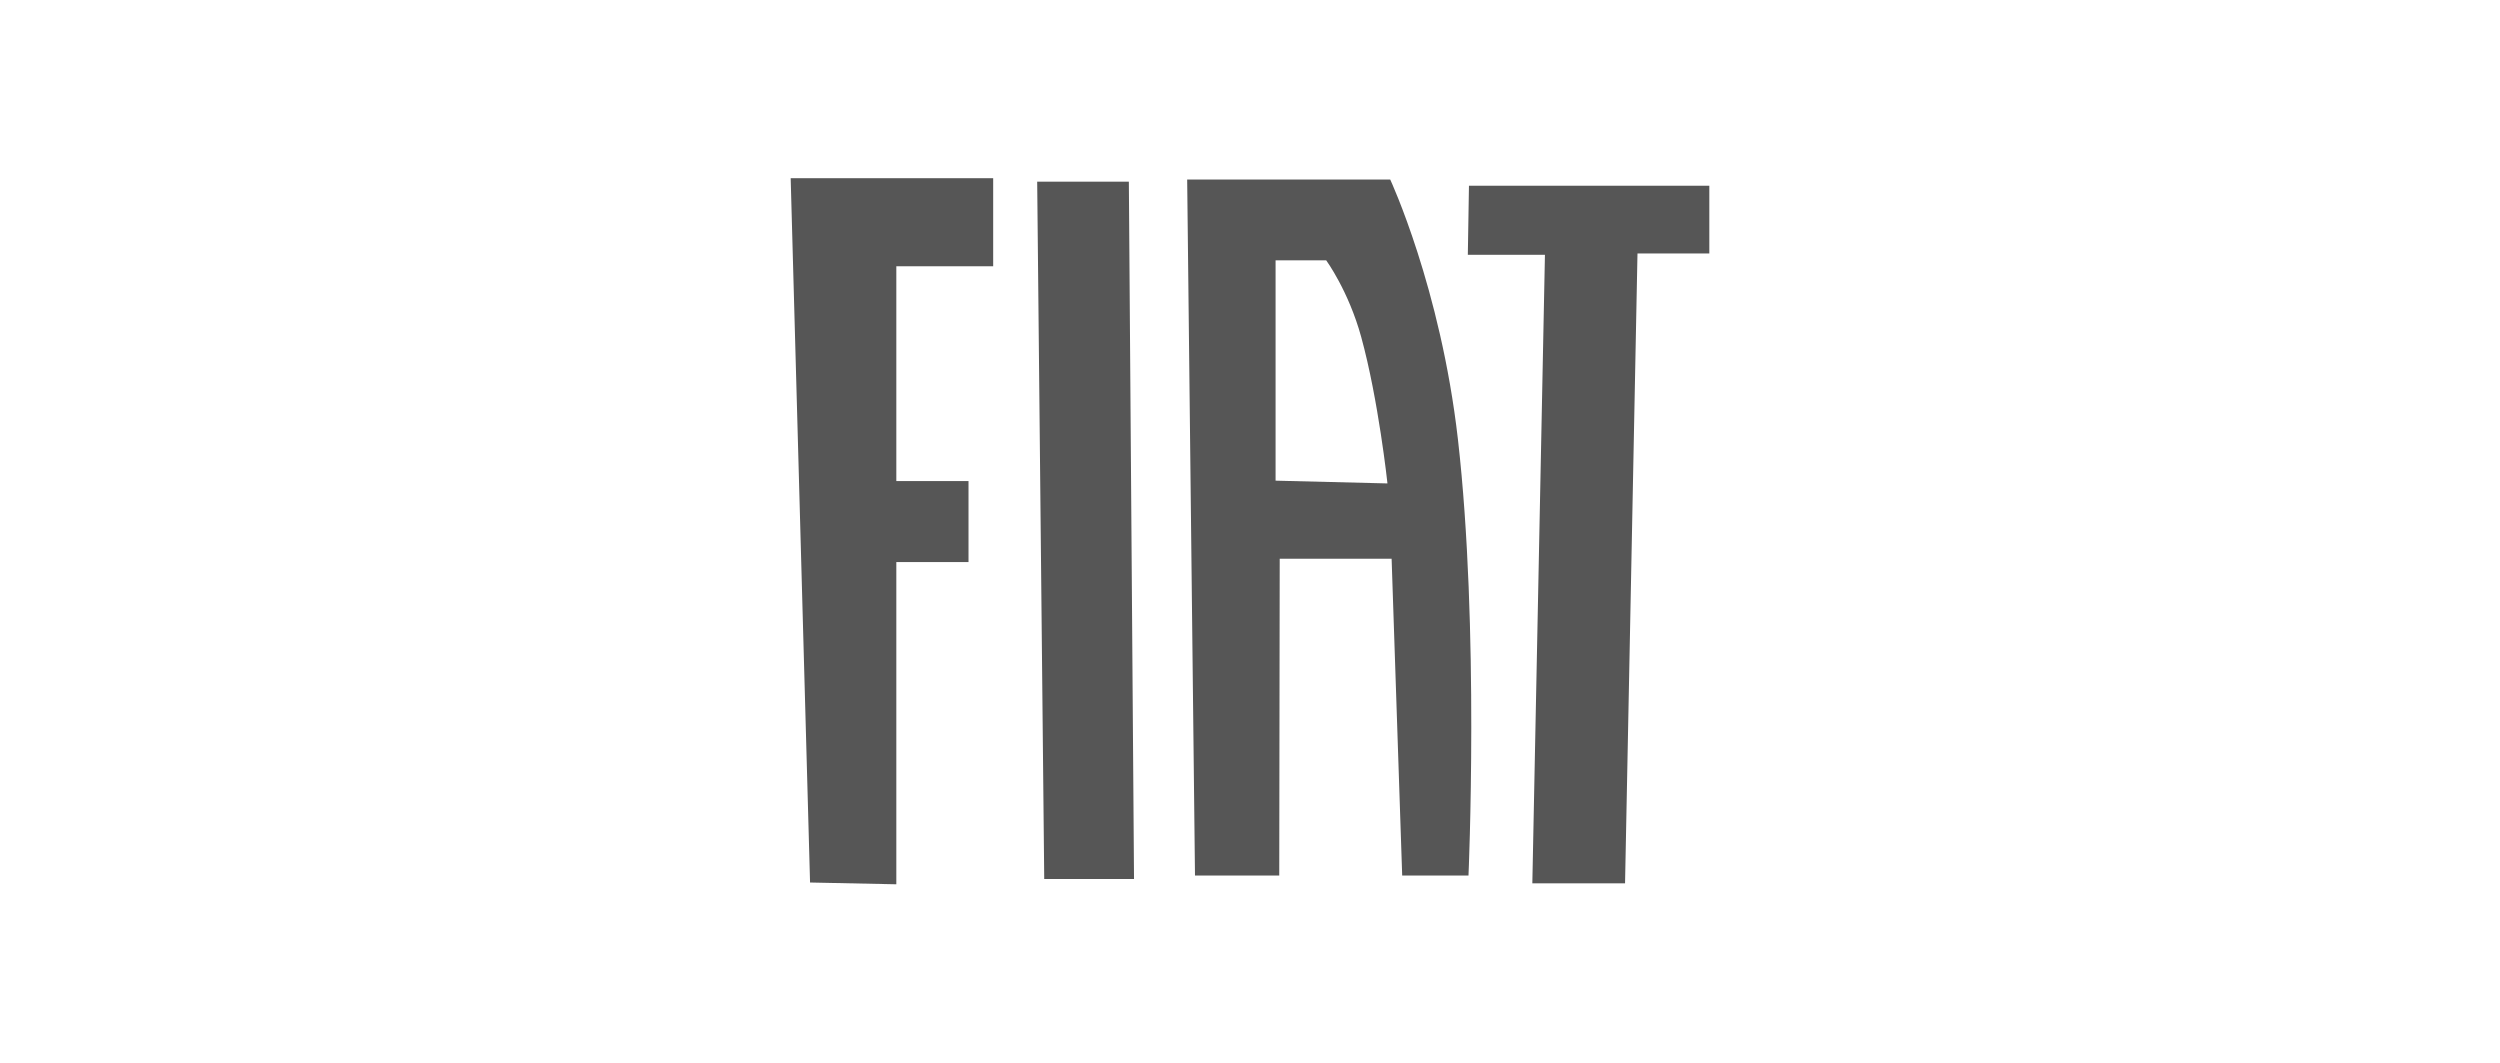
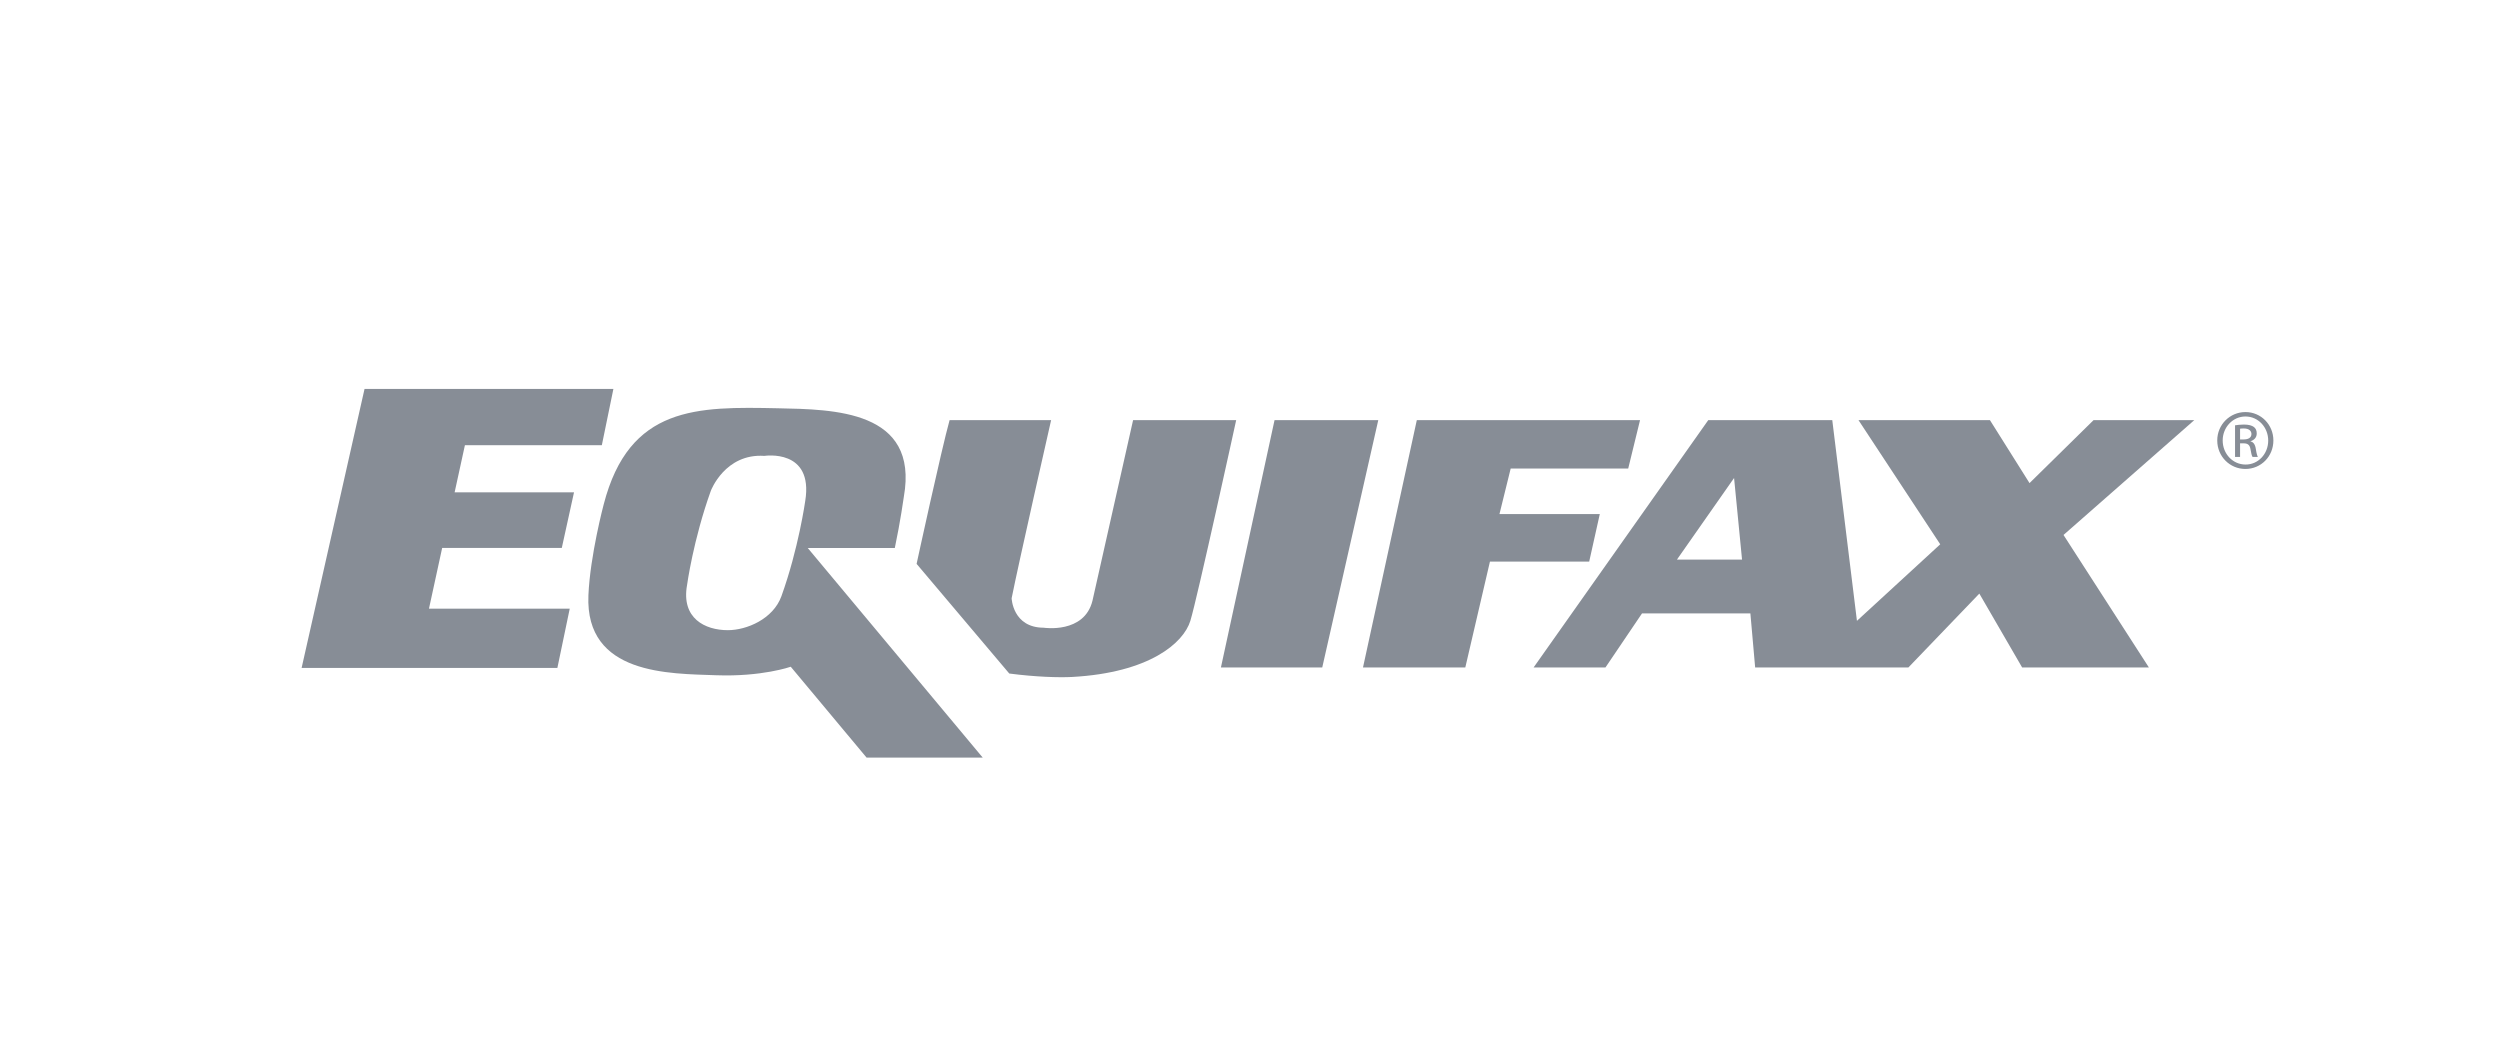
- <svg xmlns="http://www.w3.org/2000/svg" id="Layer_2" viewBox="0 0 200 85">
+ <svg xmlns="http://www.w3.org/2000/svg" id="Layer_6" viewBox="0 0 200 85">
  <defs>
-     <style>.cls-1{fill:#565656;stroke-width:0px;}</style>
+     <style>.cls-1{fill:#878d96;stroke-width:0px;}</style>
  </defs>
-   <polygon class="cls-1" points="63.254 14.257 64.804 70.601 71.706 70.743 71.706 44.964 77.481 44.964 77.481 38.485 71.706 38.485 71.706 21.301 79.454 21.301 79.454 14.257 63.254 14.257" />
-   <polygon class="cls-1" points="82.975 14.536 90.308 14.536 90.722 70.32 83.538 70.32 82.975 14.536" />
-   <path class="cls-1" d="M94.973,14.362h16.244s4.027,8.645,5.416,20.776c1.724,15.065.846,34.904.846,34.904h-5.304l-.846-25.344h-8.952l-.037,25.344h-6.741l-.625-55.68ZM110.997,38.674s-.719-6.687-2.1-11.714c-1.012-3.688-2.802-6.135-2.802-6.135h-4.049v17.628l8.951.221Z" />
-   <polygon class="cls-1" points="117.517 14.861 136.746 14.861 136.746 20.276 130.999 20.276 130.004 70.667 122.587 70.667 123.595 20.386 117.426 20.386 117.517 14.861" />
+   <path class="cls-1" d="M179.206,35.155h.294c.332,0,.615-.121.615-.433,0-.224-.162-.445-.615-.445-.132,0-.223.009-.294.02,0,0,0,.858,0,.858ZM179.206,36.557h-.403v-2.532c.213-.03.413-.061.716-.061.385,0,.637.081.788.192.151.111.232.283.232.524,0,.333-.222.534-.494.616v.02c.221.04.373.242.423.615.06.394.12.545.162.625h-.424c-.061-.081-.122-.312-.172-.646-.06-.323-.222-.443-.544-.443h-.284v1.089h0ZM179.631,33.319c-.999,0-1.816.858-1.816,1.917,0,1.08.817,1.927,1.826,1.927,1.01.011,1.816-.847,1.816-1.917,0-1.069-.806-1.927-1.816-1.927,0,0-.01,0-.01,0ZM179.64,32.965c1.242,0,2.231,1.009,2.231,2.271,0,1.281-.989,2.281-2.241,2.281-1.241,0-2.25-1-2.25-2.281,0-1.262,1.009-2.271,2.25-2.271h.01-0Z" />
+   <polygon class="cls-1" points="24.129 53.434 29.163 31.114 49.072 31.114 48.147 35.616 37.193 35.616 36.37 39.387 45.921 39.387 44.943 43.836 35.373 43.836 34.317 48.696 45.578 48.696 44.59 53.434 24.129 53.434" />
+   <path class="cls-1" d="M56.868,39.26c-1.414,3.938-1.904,7.549-1.904,7.549-.476,2.653,1.429,3.605,3.265,3.605,1.502,0,3.623-.888,4.285-2.719,1.372-3.81,1.905-7.619,1.905-7.619.68-4.217-3.266-3.605-3.266-3.605-3.156-.213-4.285,2.789-4.285,2.789M48.297,40.348c2.041-7.89,7.482-7.822,13.944-7.686,4.424.093,11.291.136,10.067,7.074,0,0-.273,1.972-.723,4.104h-6.966l13.999,16.768h-9.291l-6.067-7.269s-2.313.817-5.985.68c-3.672-.137-10.475.003-10.202-6.393.136-3.196,1.224-7.278,1.224-7.278" />
+   <path class="cls-1" d="M75.967,33.612h8.122s-2.599,11.43-3.158,14.249c0,0,.082,2.35,2.564,2.356,0,0,3.25.502,3.903-2.162l3.249-14.443h8.247s-3.12,14.286-3.666,16.054c-.543,1.769-3.265,4.15-9.453,4.491-1.066.056-2.924,0-5.033-.275l-7.414-8.773s1.986-9.154,2.639-11.497" />
+   <polygon class="cls-1" points="101.963 33.612 110.262 33.612 105.78 53.396 97.674 53.396 101.963 33.612" />
+   <polygon class="cls-1" points="117.225 53.395 109.04 53.395 113.345 33.611 131.203 33.611 130.257 37.482 120.855 37.482 119.957 41.126 127.983 41.126 127.136 44.926 119.196 44.926 117.225 53.395" />
+   <path class="cls-1" d="M134.155,44.768h5.208l-.637-6.529-4.571,6.529ZM128.439,53.395h-5.75l13.971-19.784h9.922l1.973,16.056,6.663-6.123-6.539-9.933h10.516l3.167,5.037,5.123-5.037h8.057l-10.461,9.186,6.829,10.598h-10.14l-3.423-5.907-5.674,5.907h-12.261l-.381-4.322h-8.671s-2.922,4.322-2.922,4.322Z" />
</svg>
